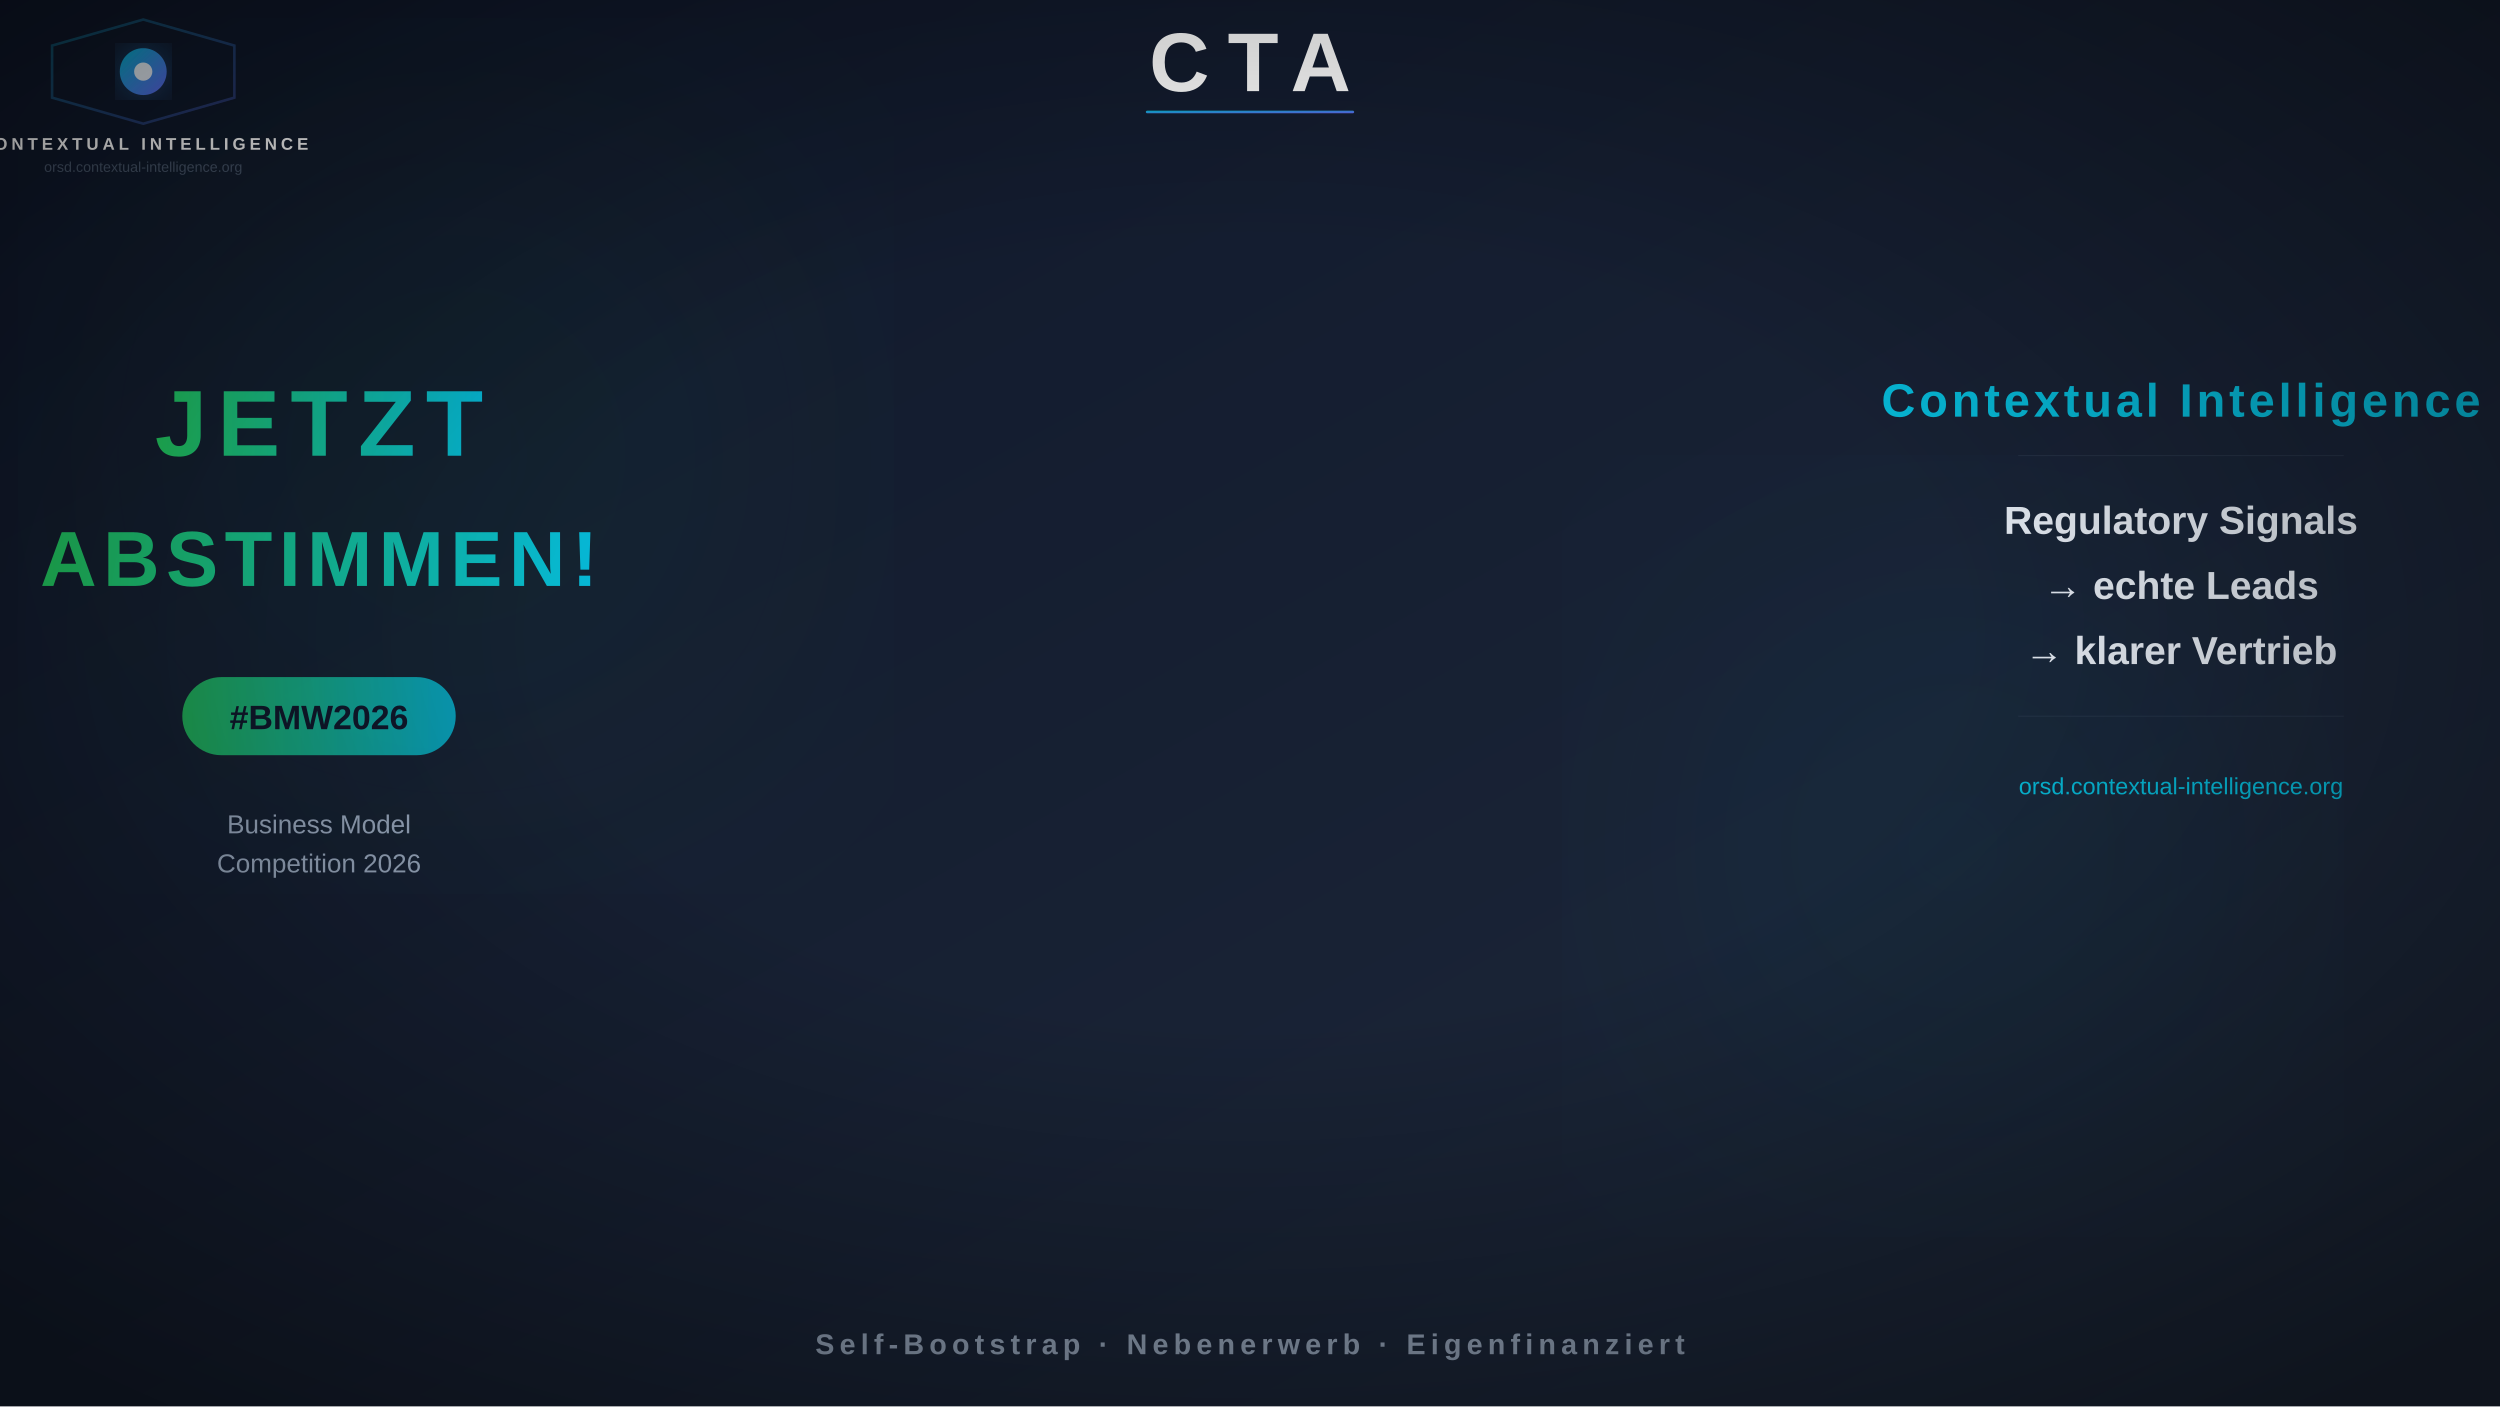
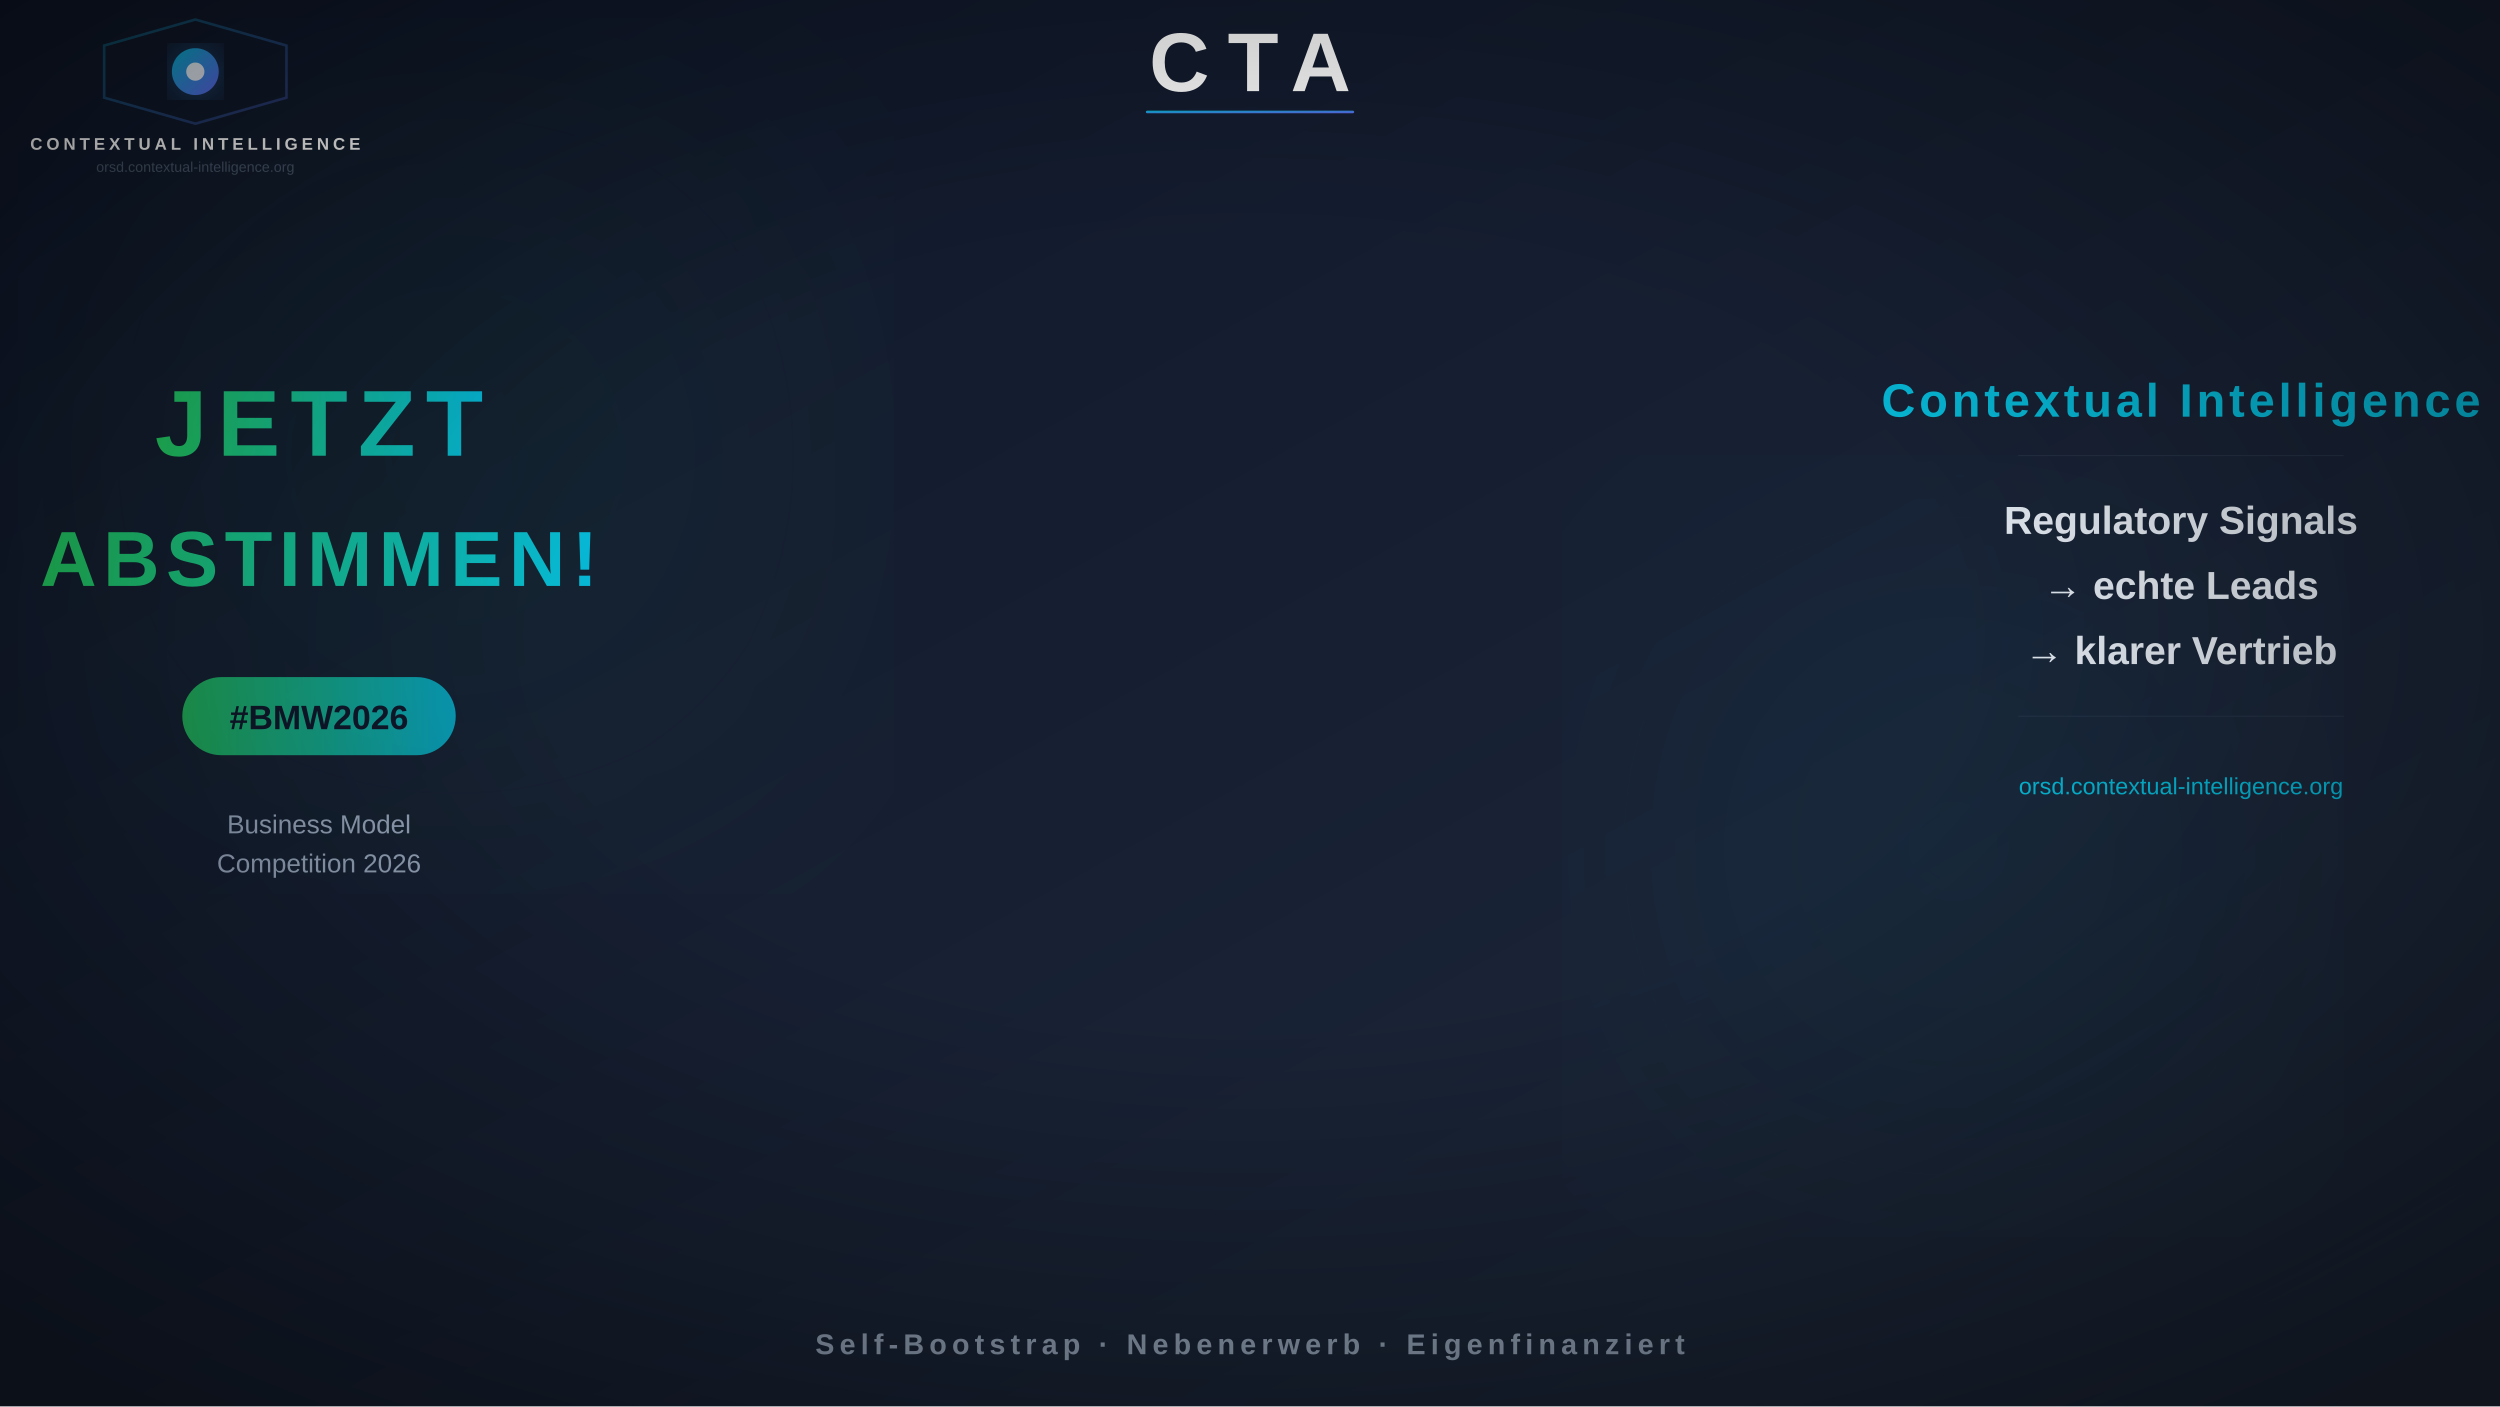
<svg xmlns="http://www.w3.org/2000/svg" viewBox="0 0 1920 1080" width="1920" height="1080">
  <defs>
    <linearGradient id="bg" x1="0%" y1="0%" x2="100%" y2="100%">
      <stop offset="0%" stop-color="#0f172a" />
      <stop offset="100%" stop-color="#1e293b" />
    </linearGradient>
    <linearGradient id="accent" x1="0%" y1="0%" x2="100%" y2="100%">
      <stop offset="0%" stop-color="#06b6d4" />
      <stop offset="100%" stop-color="#6366f1" />
    </linearGradient>
    <linearGradient id="votingGrad" x1="0%" y1="0%" x2="100%" y2="0%">
      <stop offset="0%" stop-color="#22c55e" />
      <stop offset="100%" stop-color="#06b6d4" />
    </linearGradient>
    <filter id="bgBlur">
      <feGaussianBlur stdDeviation="120" />
    </filter>
    <filter id="glow">
      <feGaussianBlur stdDeviation="20" result="b" />
      <feMerge>
        <feMergeNode in="b" />
        <feMergeNode in="SourceGraphic" />
      </feMerge>
    </filter>
    <radialGradient id="vignette" cx="50%" cy="45%" r="70%">
      <stop offset="40%" stop-color="#000" stop-opacity="0" />
      <stop offset="100%" stop-color="#000" stop-opacity="0.5" />
    </radialGradient>
  </defs>
  <rect width="1920" height="1080" fill="url(#bg)" />
  <circle cx="350" cy="350" r="280" fill="#22c55e" opacity="0.04" filter="url(#bgBlur)" />
  <circle cx="1500" cy="650" r="250" fill="#06b6d4" opacity="0.04" filter="url(#bgBlur)" />
-   <g transform="translate(110, 55)">
+   <g transform="translate(150, 55)">
    <polygon points="0,-40 70,-20 70,20 0,40 -70,20 -70,-20" fill="none" stroke="url(#accent)" stroke-width="2" opacity="0.35" />
    <circle cx="0" cy="0" r="18" fill="url(#accent)" filter="url(#glow)" />
    <circle cx="0" cy="0" r="7" fill="#ffffff" opacity="0.9" />
  </g>
-   <text x="110" y="115" font-family="'Segoe UI','Helvetica Neue',Arial,sans-serif" font-size="13" font-weight="700" fill="#ffffff" letter-spacing="3" text-anchor="middle">CONTEXTUAL INTELLIGENCE</text>
-   <text x="110" y="132" font-family="'Segoe UI',Arial,sans-serif" font-size="11" fill="#475569" text-anchor="middle">orsd.contextual-intelligence.org</text>
+   <text x="150" y="115" font-family="'Segoe UI','Helvetica Neue',Arial,sans-serif" font-size="13" font-weight="700" fill="#ffffff" letter-spacing="3" text-anchor="middle">CONTEXTUAL INTELLIGENCE</text>
+   <text x="150" y="132" font-family="'Segoe UI',Arial,sans-serif" font-size="11" fill="#475569" text-anchor="middle">orsd.contextual-intelligence.org</text>
  <text x="960" y="70" font-family="'Segoe UI','Helvetica Neue',Arial,sans-serif" font-size="64" font-weight="700" fill="#ffffff" letter-spacing="14" text-anchor="middle">CTA</text>
  <rect x="880" y="85" width="160" height="2" fill="url(#accent)" rx="1" />
  <line x1="420" y1="120" x2="420" y2="1000" stroke="url(#accent)" stroke-width="1" opacity="0.08" />
  <line x1="1500" y1="120" x2="1500" y2="1000" stroke="url(#accent)" stroke-width="1" opacity="0.08" />
  <text x="245" y="350" font-family="'Segoe UI',Arial,sans-serif" font-size="72" font-weight="700" fill="url(#votingGrad)" text-anchor="middle" letter-spacing="8">JETZT</text>
  <text x="245" y="450" font-family="'Segoe UI',Arial,sans-serif" font-size="60" font-weight="800" fill="url(#votingGrad)" text-anchor="middle" letter-spacing="5">ABSTIMMEN!</text>
  <rect x="140" y="520" width="210" height="60" rx="30" fill="url(#votingGrad)" opacity="0.8" />
  <text x="245" y="560" font-family="'Segoe UI',Arial,sans-serif" font-size="26" font-weight="700" fill="#0f172a" text-anchor="middle">#BMW2026</text>
  <text x="245" y="640" font-family="'Segoe UI',Arial,sans-serif" font-size="20" fill="#94a3b8" text-anchor="middle">Business Model</text>
  <text x="245" y="670" font-family="'Segoe UI',Arial,sans-serif" font-size="20" fill="#94a3b8" text-anchor="middle">Competition 2026</text>
  <text x="1675" y="320" font-family="'Segoe UI','Helvetica Neue',Arial,sans-serif" font-size="36" font-weight="700" fill="#06b6d4" text-anchor="middle" letter-spacing="3">Contextual Intelligence</text>
  <line x1="1550" y1="350" x2="1800" y2="350" stroke="#475569" stroke-width="0.5" opacity="0.4" />
  <text x="1675" y="410" font-family="'Segoe UI','Helvetica Neue',Arial,sans-serif" font-size="30" font-weight="600" fill="#e2e8f0" text-anchor="middle">Regulatory Signals</text>
  <text x="1675" y="460" font-family="'Segoe UI','Helvetica Neue',Arial,sans-serif" font-size="30" font-weight="600" fill="#e2e8f0" text-anchor="middle">→ echte Leads</text>
  <text x="1675" y="510" font-family="'Segoe UI','Helvetica Neue',Arial,sans-serif" font-size="30" font-weight="600" fill="#e2e8f0" text-anchor="middle">→ klarer Vertrieb</text>
  <line x1="1550" y1="550" x2="1800" y2="550" stroke="#475569" stroke-width="0.5" opacity="0.4" />
  <text x="1675" y="610" font-family="'Segoe UI',Arial,sans-serif" font-size="18" fill="#06b6d4" text-anchor="middle">orsd.contextual-intelligence.org</text>
  <text x="960" y="1040" font-family="'Segoe UI','Helvetica Neue',Arial,sans-serif" font-size="22" font-weight="600" fill="#94a3b8" text-anchor="middle" letter-spacing="4">Self-Bootstrap · Nebenerwerb · Eigenfinanziert</text>
  <rect width="1920" height="1080" fill="url(#vignette)" pointer-events="none" />
</svg>
